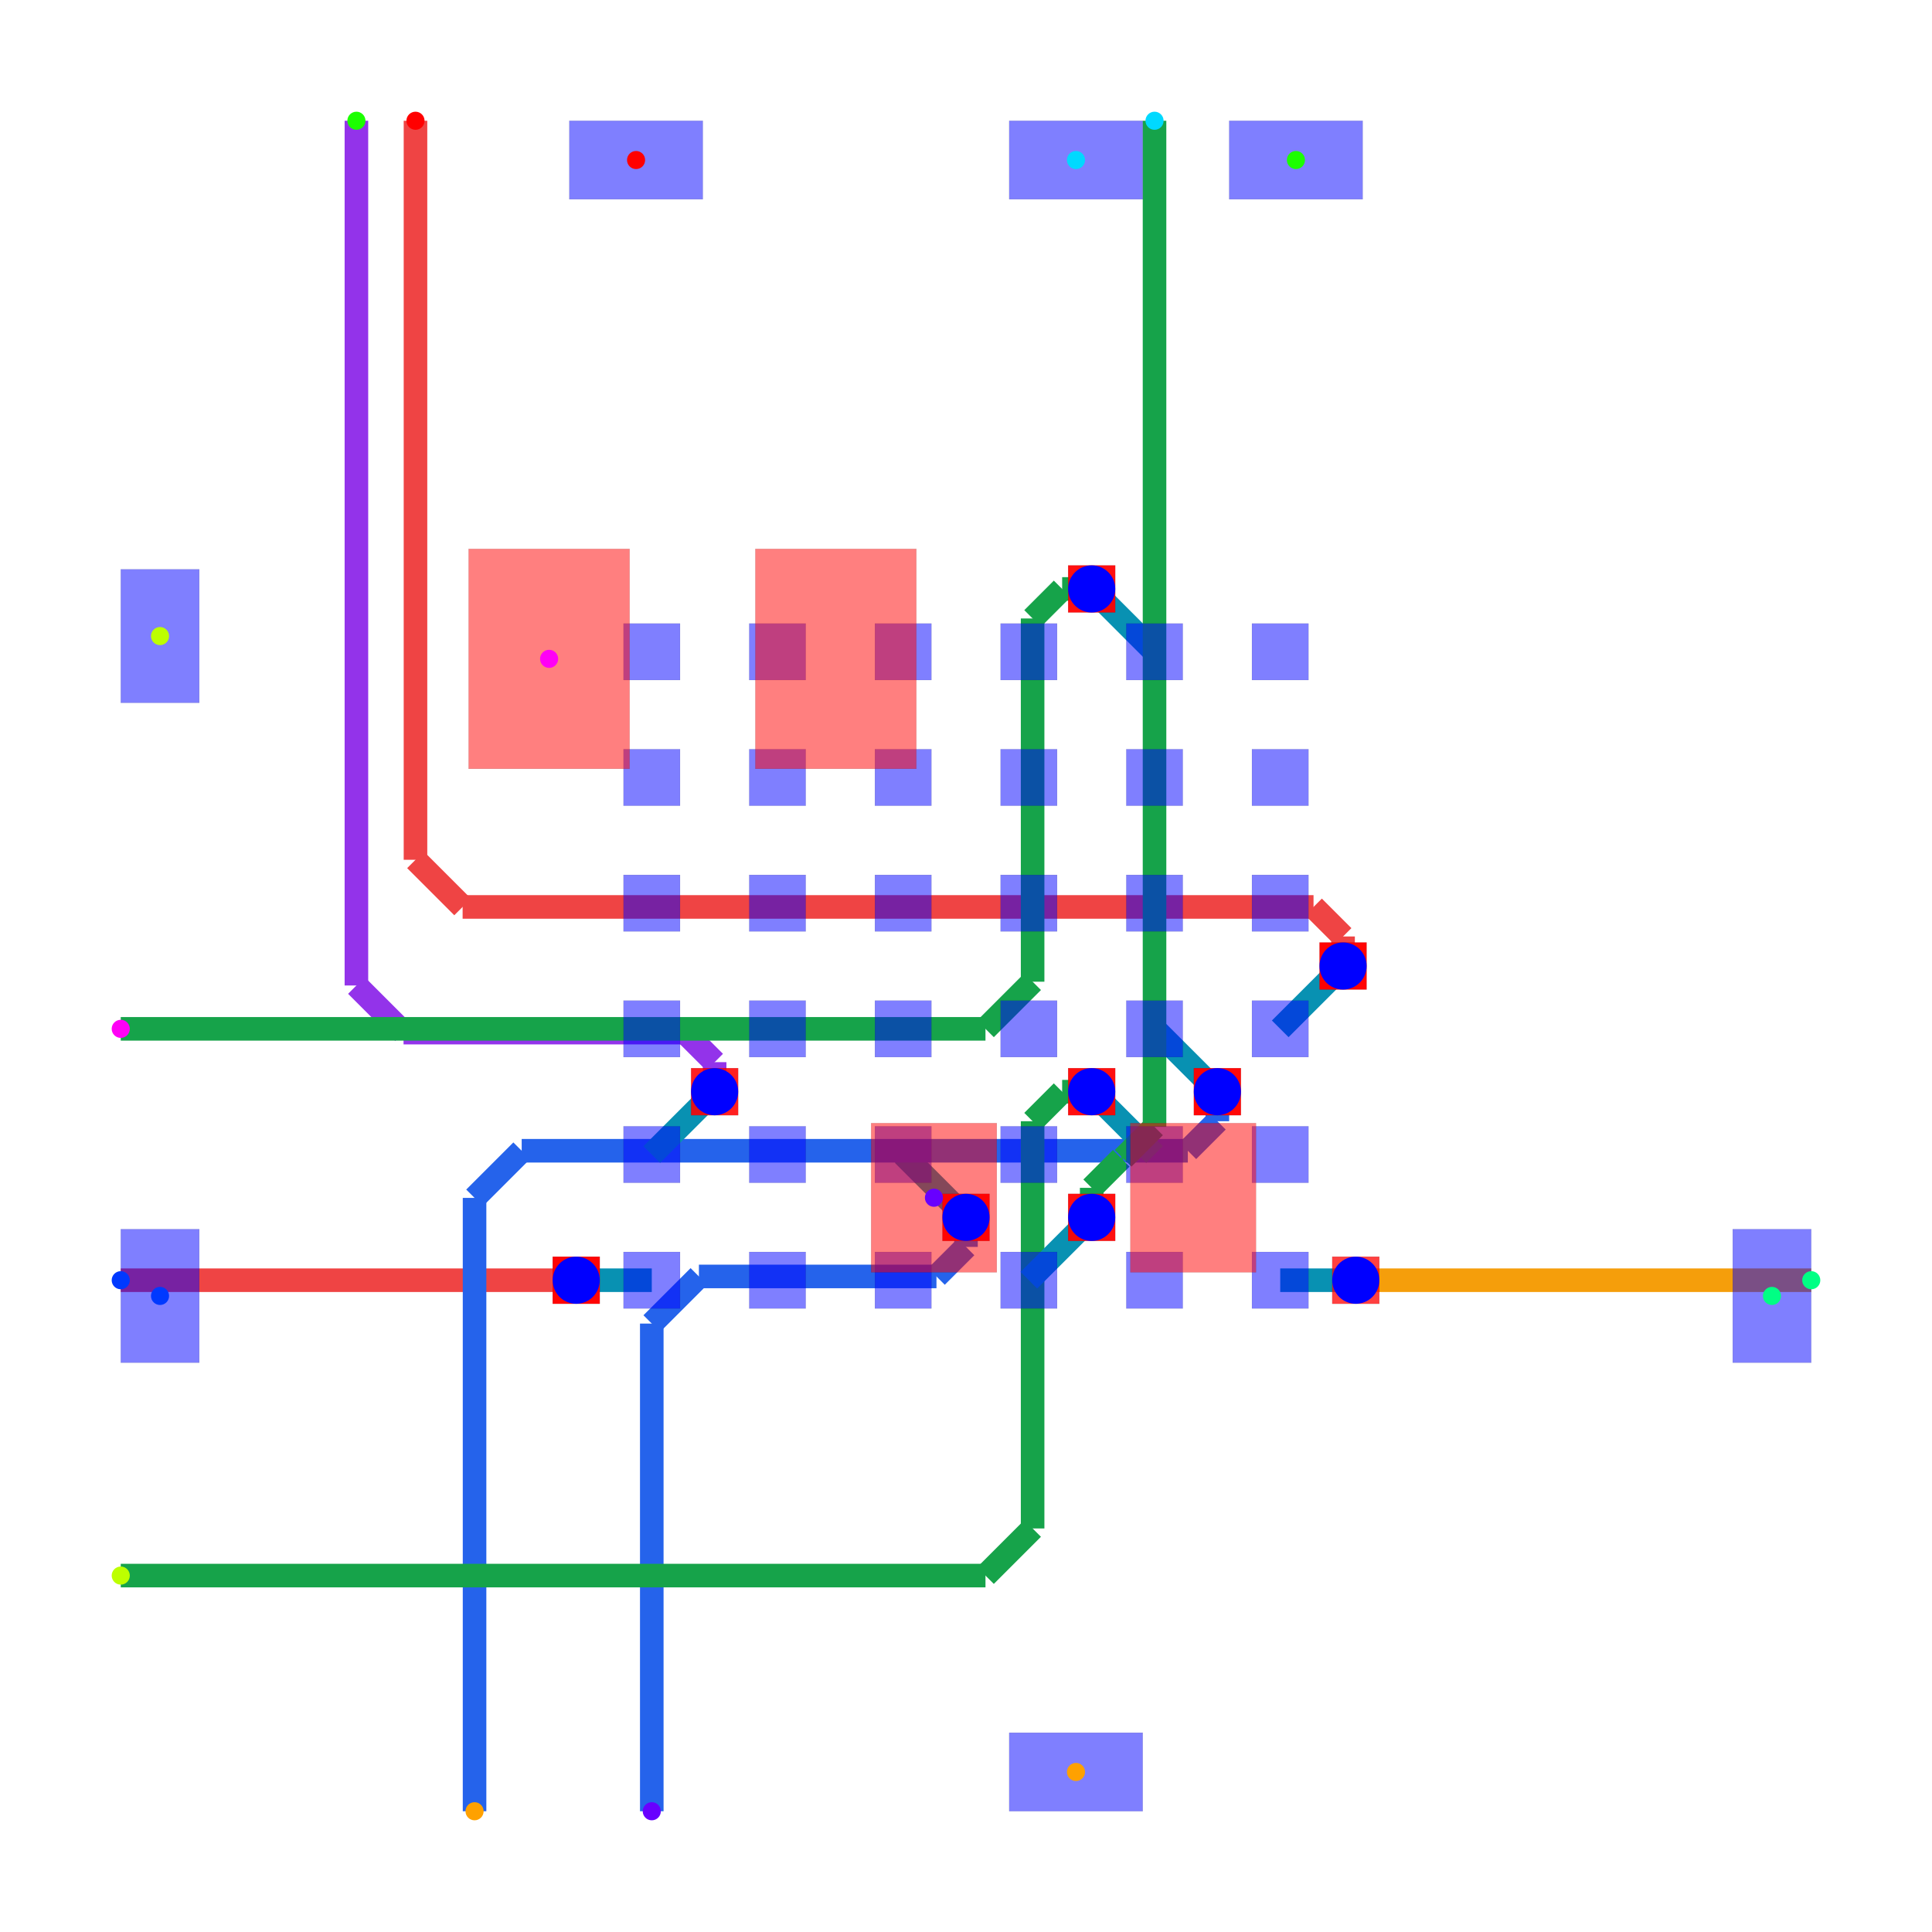
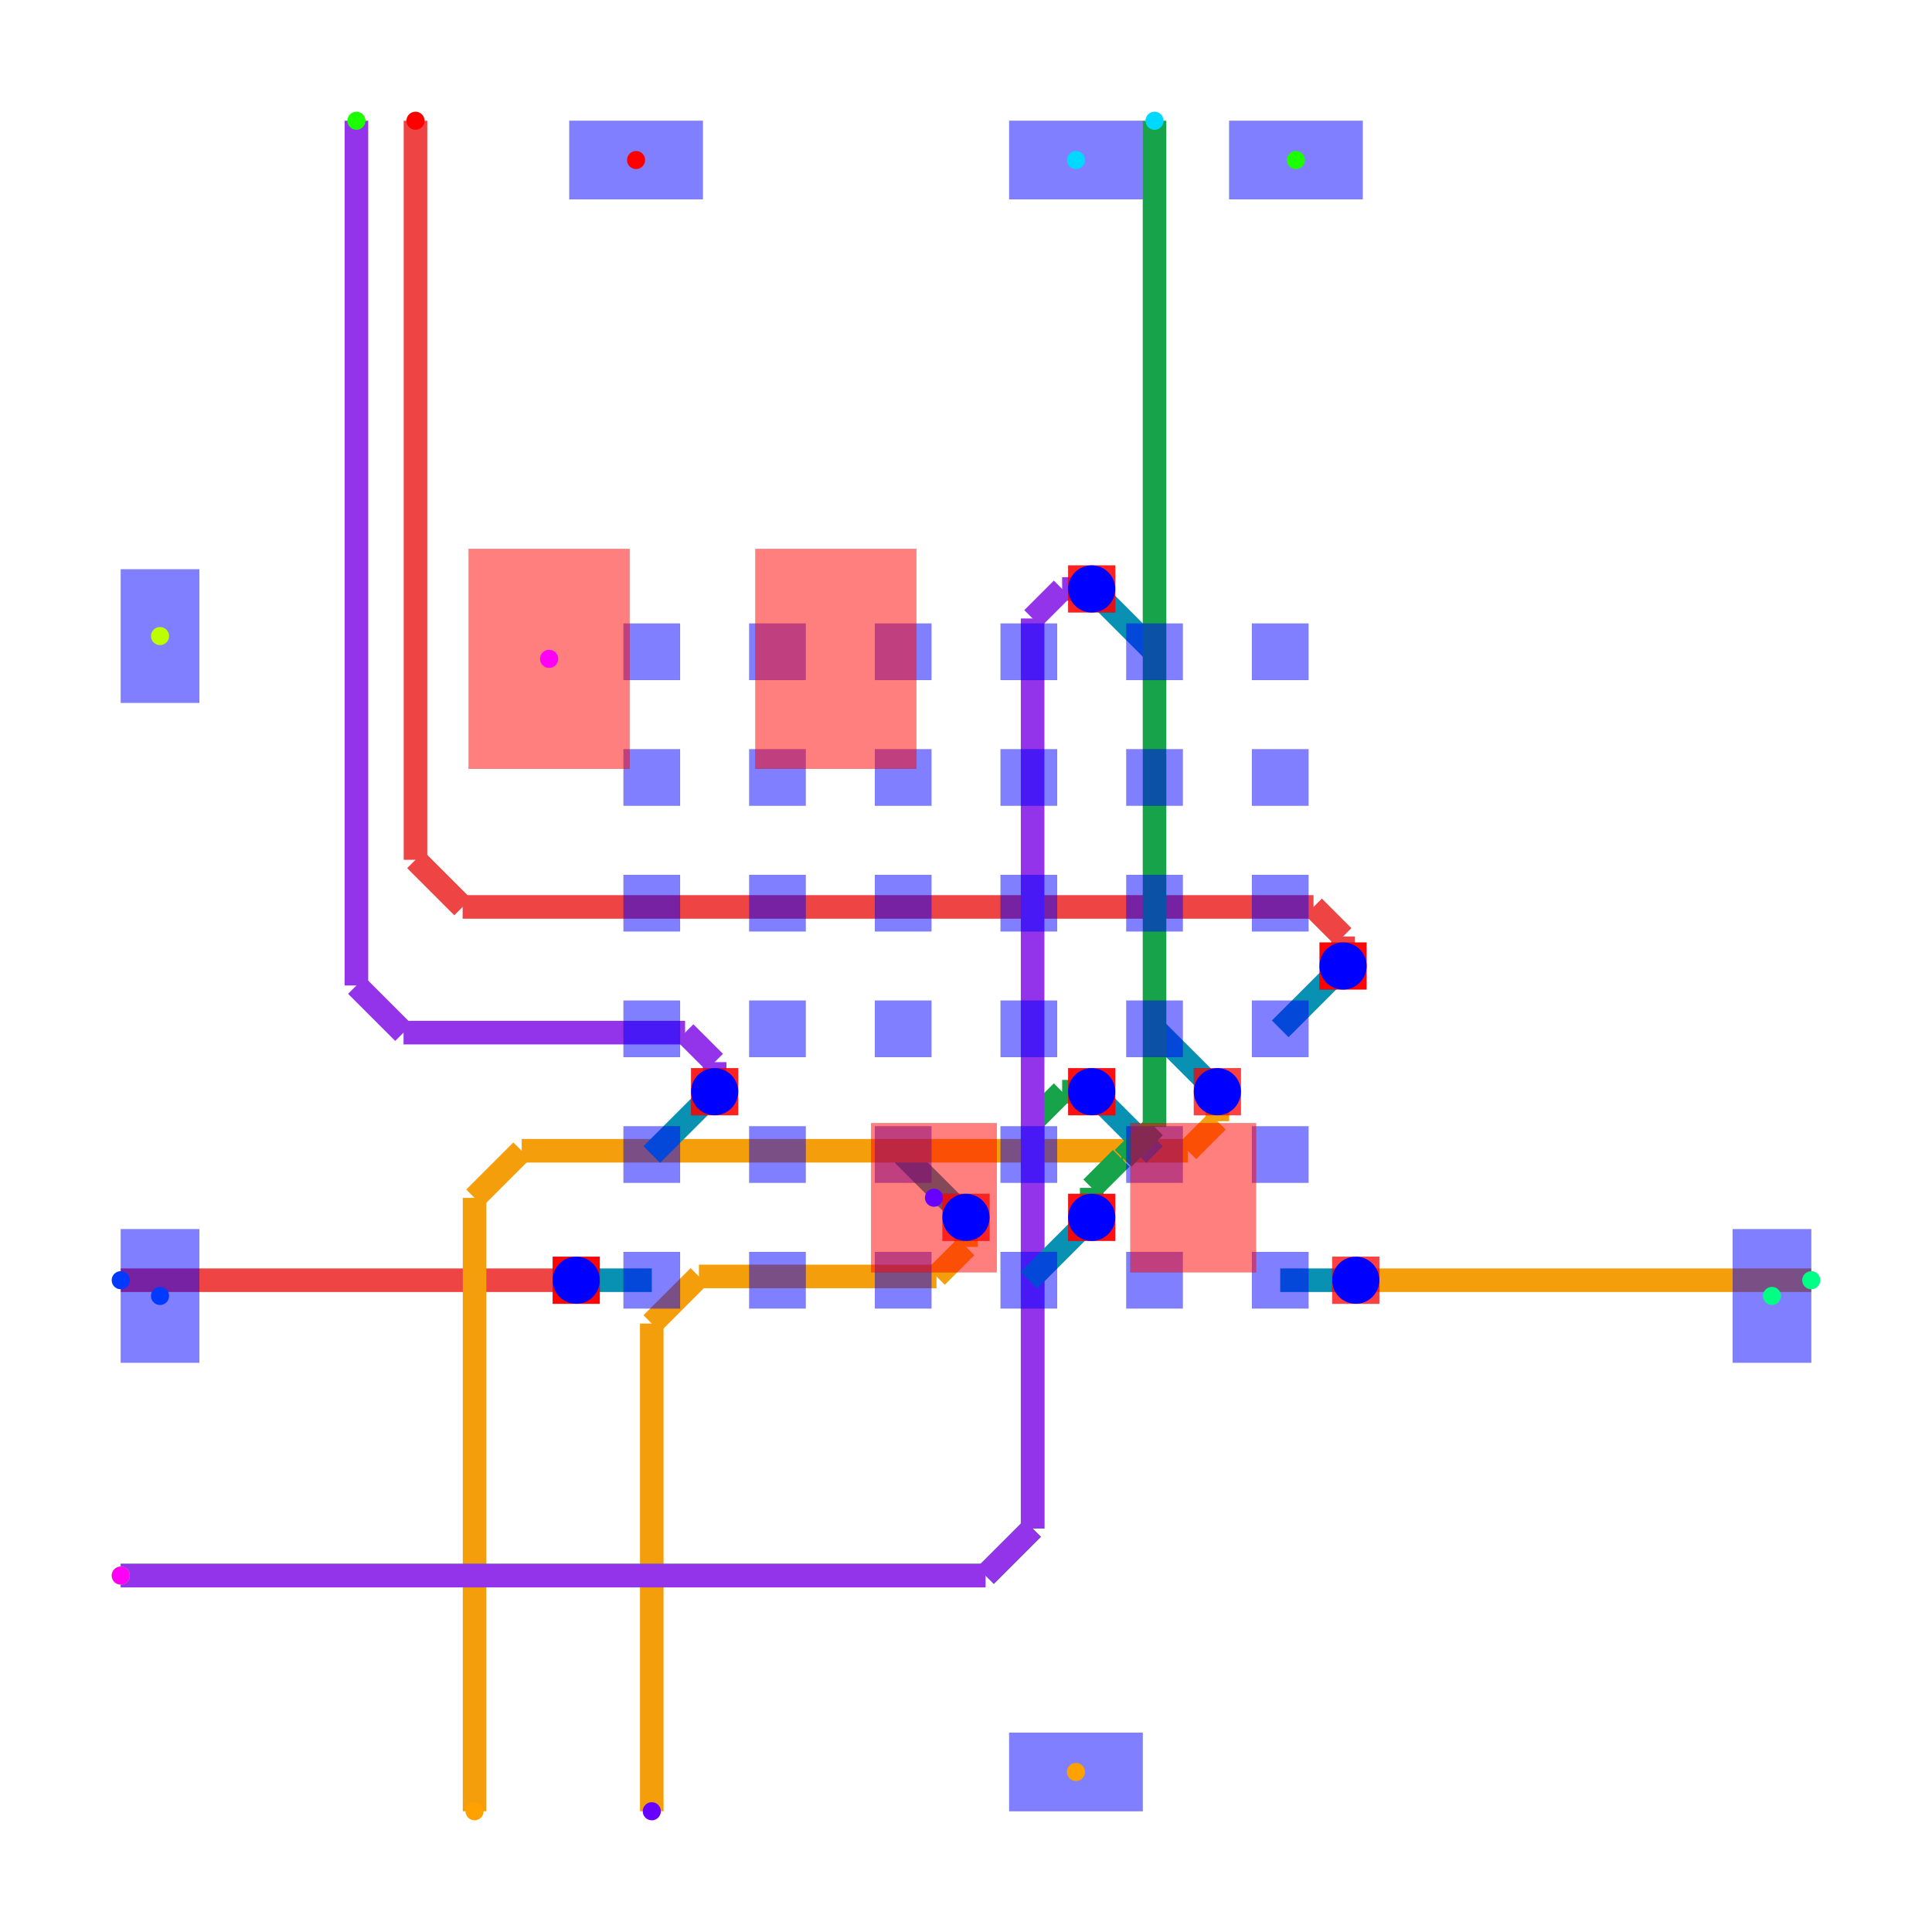
<svg xmlns="http://www.w3.org/2000/svg" width="640" height="640" viewBox="0 0 640 640">
  <rect width="100%" height="100%" fill="white" />
  <g>
    <polyline data-points="2,-2 2.481,-2" data-type="line" data-label="" points="424.089,424.089 449.123,424.089" fill="none" stroke="#0891b2" stroke-width="7.807" />
  </g>
  <g>
    <polyline data-points="2.481,-2 2.481,-2" data-type="line" data-label="" points="449.123,424.089 449.123,424.089" fill="none" stroke="#f59e0b" stroke-width="7.807" />
  </g>
  <g>
    <polyline data-points="2.481,-2 5.38,-2" data-type="line" data-label="" points="449.123,424.089 600,424.089" fill="none" stroke="#f59e0b" stroke-width="7.807" />
  </g>
  <g>
    <polyline data-points="-2,-2 -2.481,-2" data-type="line" data-label="" points="215.911,424.089 190.877,424.089" fill="none" stroke="#0891b2" stroke-width="7.807" />
  </g>
  <g>
    <polyline data-points="-2.481,-2 -2.481,-2" data-type="line" data-label="" points="190.877,424.089 190.877,424.089" fill="none" stroke="#ef4444" stroke-width="7.807" />
  </g>
  <g>
    <polyline data-points="-2.481,-2 -5.38,-2" data-type="line" data-label="" points="190.877,424.089 40,424.089" fill="none" stroke="#ef4444" stroke-width="7.807" />
  </g>
  <g>
    <polyline data-points="-0.4,-1.2 -5.551115123125783e-17,-1.5999999999999999" data-type="line" data-label="" points="299.182,382.454 320,403.271" fill="none" stroke="#0891b2" stroke-width="7.807" />
  </g>
  <g>
-     <polyline data-points="-5.551115123125783e-17,-1.5999999999999999 -5.551115123125783e-17,-1.7879999999999998" data-type="line" data-label="" points="320,403.271 320,413.056" fill="none" stroke="#2563eb" stroke-width="7.807" />
-   </g>
-   <g>
-     <polyline data-points="-5.551115123125783e-17,-1.7879999999999998 -0.1880000000000001,-1.976" data-type="line" data-label="" points="320,413.056 310.216,422.84" fill="none" stroke="#2563eb" stroke-width="7.807" />
-   </g>
-   <g>
-     <polyline data-points="-0.1880000000000001,-1.976 -1.7,-1.976" data-type="line" data-label="" points="310.216,422.84 231.524,422.84" fill="none" stroke="#2563eb" stroke-width="7.807" />
-   </g>
-   <g>
-     <polyline data-points="-1.7,-1.976 -2,-2.276" data-type="line" data-label="" points="231.524,422.84 215.911,438.454" fill="none" stroke="#2563eb" stroke-width="7.807" />
-   </g>
-   <g>
-     <polyline data-points="-2,-2.276 -2,-5.38" data-type="line" data-label="" points="215.911,438.454 215.911,600" fill="none" stroke="#2563eb" stroke-width="7.807" />
+     <polyline data-points="-5.551115123125783e-17,-1.5999999999999999 -5.551115123125783e-17,-1.7879999999999998" data-type="line" data-label="" points="320,403.271 320,413.056" fill="none" stroke="#f59e0b" stroke-width="7.807" />
+   </g>
+   <g>
+     <polyline data-points="-5.551115123125783e-17,-1.7879999999999998 -0.1880000000000001,-1.976" data-type="line" data-label="" points="320,413.056 310.216,422.84" fill="none" stroke="#f59e0b" stroke-width="7.807" />
+   </g>
+   <g>
+     <polyline data-points="-0.1880000000000001,-1.976 -1.7,-1.976" data-type="line" data-label="" points="310.216,422.84 231.524,422.84" fill="none" stroke="#f59e0b" stroke-width="7.807" />
+   </g>
+   <g>
+     <polyline data-points="-1.7,-1.976 -2,-2.276" data-type="line" data-label="" points="231.524,422.84 215.911,438.454" fill="none" stroke="#f59e0b" stroke-width="7.807" />
+   </g>
+   <g>
+     <polyline data-points="-2,-2.276 -2,-5.38" data-type="line" data-label="" points="215.911,438.454 215.911,600" fill="none" stroke="#f59e0b" stroke-width="7.807" />
  </g>
  <g>
    <polyline data-points="1.2,-0.4 1.5999999999999999,-0.8" data-type="line" data-label="" points="382.454,340.818 403.271,361.636" fill="none" stroke="#0891b2" stroke-width="7.807" />
  </g>
  <g>
-     <polyline data-points="1.5999999999999999,-0.8 1.5999999999999999,-0.9880000000000001" data-type="line" data-label="" points="403.271,361.636 403.271,371.42" fill="none" stroke="#2563eb" stroke-width="7.807" />
-   </g>
-   <g>
-     <polyline data-points="1.5999999999999999,-0.9880000000000001 1.412,-1.1760000000000002" data-type="line" data-label="" points="403.271,371.42 393.487,381.204" fill="none" stroke="#2563eb" stroke-width="7.807" />
-   </g>
-   <g>
-     <polyline data-points="1.412,-1.1760000000000002 -2.8280000000000003,-1.1760000000000002" data-type="line" data-label="" points="393.487,381.204 172.818,381.204" fill="none" stroke="#2563eb" stroke-width="7.807" />
-   </g>
-   <g>
-     <polyline data-points="-2.8280000000000003,-1.1760000000000002 -3.128,-1.4760000000000002" data-type="line" data-label="" points="172.818,381.204 157.204,396.818" fill="none" stroke="#2563eb" stroke-width="7.807" />
-   </g>
-   <g>
-     <polyline data-points="-3.128,-1.4760000000000002 -3.128,-5.38" data-type="line" data-label="" points="157.204,396.818 157.204,600" fill="none" stroke="#2563eb" stroke-width="7.807" />
+     <polyline data-points="1.5999999999999999,-0.8 1.5999999999999999,-0.9880000000000001" data-type="line" data-label="" points="403.271,361.636 403.271,371.42" fill="none" stroke="#f59e0b" stroke-width="7.807" />
+   </g>
+   <g>
+     <polyline data-points="1.5999999999999999,-0.9880000000000001 1.412,-1.1760000000000002" data-type="line" data-label="" points="403.271,371.42 393.487,381.204" fill="none" stroke="#f59e0b" stroke-width="7.807" />
+   </g>
+   <g>
+     <polyline data-points="1.412,-1.1760000000000002 -2.8280000000000003,-1.1760000000000002" data-type="line" data-label="" points="393.487,381.204 172.818,381.204" fill="none" stroke="#f59e0b" stroke-width="7.807" />
+   </g>
+   <g>
+     <polyline data-points="-2.8280000000000003,-1.1760000000000002 -3.128,-1.4760000000000002" data-type="line" data-label="" points="172.818,381.204 157.204,396.818" fill="none" stroke="#f59e0b" stroke-width="7.807" />
+   </g>
+   <g>
+     <polyline data-points="-3.128,-1.4760000000000002 -3.128,-5.38" data-type="line" data-label="" points="157.204,396.818 157.204,600" fill="none" stroke="#f59e0b" stroke-width="7.807" />
  </g>
  <g>
    <polyline data-points="2,-0.4 2.4,-5.551115123125783e-17" data-type="line" data-label="" points="424.089,340.818 444.907,320" fill="none" stroke="#0891b2" stroke-width="7.807" />
  </g>
  <g>
    <polyline data-points="2.4,-5.551115123125783e-17 2.4,0.18799999999999994" data-type="line" data-label="" points="444.907,320 444.907,310.216" fill="none" stroke="#ef4444" stroke-width="7.807" />
  </g>
  <g>
    <polyline data-points="2.4,0.18799999999999994 2.2119999999999997,0.37599999999999995" data-type="line" data-label="" points="444.907,310.216 435.123,300.431" fill="none" stroke="#ef4444" stroke-width="7.807" />
  </g>
  <g>
    <polyline data-points="2.2119999999999997,0.37599999999999995 -3.204,0.37599999999999995" data-type="line" data-label="" points="435.123,300.431 153.249,300.431" fill="none" stroke="#ef4444" stroke-width="7.807" />
  </g>
  <g>
    <polyline data-points="-3.204,0.37599999999999995 -3.504,0.6759999999999999" data-type="line" data-label="" points="153.249,300.431 137.636,284.818" fill="none" stroke="#ef4444" stroke-width="7.807" />
  </g>
  <g>
    <polyline data-points="-3.504,0.6759999999999999 -3.504,5.38" data-type="line" data-label="" points="137.636,284.818 137.636,40" fill="none" stroke="#ef4444" stroke-width="7.807" />
  </g>
  <g>
    <polyline data-points="1.2,-1.2 0.8,-0.8" data-type="line" data-label="" points="382.454,382.454 361.636,361.636" fill="none" stroke="#0891b2" stroke-width="7.807" />
  </g>
  <g>
    <polyline data-points="0.8,-0.8 0.6120000000000001,-0.8" data-type="line" data-label="" points="361.636,361.636 351.851,361.636" fill="none" stroke="#16a34a" stroke-width="7.807" />
  </g>
  <g>
    <polyline data-points="0.6120000000000001,-0.8 0.42400000000000004,-0.988" data-type="line" data-label="" points="351.851,361.636 342.067,371.42" fill="none" stroke="#16a34a" stroke-width="7.807" />
  </g>
  <g>
    <polyline data-points="0.42400000000000004,-0.988 0.42400000000000004,-3.58" data-type="line" data-label="" points="342.067,371.42 342.067,506.32" fill="none" stroke="#16a34a" stroke-width="7.807" />
  </g>
  <g>
    <polyline data-points="0.42400000000000004,-3.58 0.12400000000000005,-3.88" data-type="line" data-label="" points="342.067,506.32 326.454,521.933" fill="none" stroke="#16a34a" stroke-width="7.807" />
  </g>
  <g>
    <polyline data-points="0.12400000000000005,-3.88 -5.38,-3.88" data-type="line" data-label="" points="326.454,521.933 40,521.933" fill="none" stroke="#16a34a" stroke-width="7.807" />
  </g>
  <g>
    <polyline data-points="-2,-1.2 -1.6,-0.8" data-type="line" data-label="" points="215.911,382.454 236.729,361.636" fill="none" stroke="#0891b2" stroke-width="7.807" />
  </g>
  <g>
    <polyline data-points="-1.6,-0.8 -1.6,-0.6120000000000001" data-type="line" data-label="" points="236.729,361.636 236.729,351.851" fill="none" stroke="#9333ea" stroke-width="7.807" />
  </g>
  <g>
    <polyline data-points="-1.6,-0.6120000000000001 -1.788,-0.42400000000000004" data-type="line" data-label="" points="236.729,351.851 226.944,342.067" fill="none" stroke="#9333ea" stroke-width="7.807" />
  </g>
  <g>
    <polyline data-points="-1.788,-0.42400000000000004 -3.58,-0.42400000000000004" data-type="line" data-label="" points="226.944,342.067 133.68,342.067" fill="none" stroke="#9333ea" stroke-width="7.807" />
  </g>
  <g>
    <polyline data-points="-3.58,-0.42400000000000004 -3.88,-0.12400000000000005" data-type="line" data-label="" points="133.68,342.067 118.067,326.454" fill="none" stroke="#9333ea" stroke-width="7.807" />
  </g>
  <g>
    <polyline data-points="-3.88,-0.12400000000000005 -3.88,5.38" data-type="line" data-label="" points="118.067,326.454 118.067,40" fill="none" stroke="#9333ea" stroke-width="7.807" />
  </g>
  <g>
    <polyline data-points="1.2,2 0.8,2.4" data-type="line" data-label="" points="382.454,215.911 361.636,195.093" fill="none" stroke="#0891b2" stroke-width="7.807" />
  </g>
  <g>
-     <polyline data-points="0.8,2.4 0.6120000000000001,2.4" data-type="line" data-label="" points="361.636,195.093 351.851,195.093" fill="none" stroke="#16a34a" stroke-width="7.807" />
-   </g>
-   <g>
-     <polyline data-points="0.6120000000000001,2.4 0.42400000000000004,2.2119999999999997" data-type="line" data-label="" points="351.851,195.093 342.067,204.877" fill="none" stroke="#16a34a" stroke-width="7.807" />
-   </g>
-   <g>
-     <polyline data-points="0.42400000000000004,2.2119999999999997 0.42400000000000004,-0.10000000000000003" data-type="line" data-label="" points="342.067,204.877 342.067,325.204" fill="none" stroke="#16a34a" stroke-width="7.807" />
-   </g>
-   <g>
-     <polyline data-points="0.42400000000000004,-0.10000000000000003 0.12400000000000005,-0.4" data-type="line" data-label="" points="342.067,325.204 326.454,340.818" fill="none" stroke="#16a34a" stroke-width="7.807" />
-   </g>
-   <g>
-     <polyline data-points="0.12400000000000005,-0.4 -5.38,-0.4" data-type="line" data-label="" points="326.454,340.818 40,340.818" fill="none" stroke="#16a34a" stroke-width="7.807" />
+     <polyline data-points="0.8,2.4 0.6120000000000001,2.4" data-type="line" data-label="" points="361.636,195.093 351.851,195.093" fill="none" stroke="#9333ea" stroke-width="7.807" />
+   </g>
+   <g>
+     <polyline data-points="0.6120000000000001,2.4 0.42400000000000004,2.2119999999999997" data-type="line" data-label="" points="351.851,195.093 342.067,204.877" fill="none" stroke="#9333ea" stroke-width="7.807" />
+   </g>
+   <g>
+     <polyline data-points="0.42400000000000004,2.2119999999999997 0.42400000000000004,-3.58" data-type="line" data-label="" points="342.067,204.877 342.067,506.32" fill="none" stroke="#9333ea" stroke-width="7.807" />
+   </g>
+   <g>
+     <polyline data-points="0.42400000000000004,-3.58 0.12400000000000005,-3.88" data-type="line" data-label="" points="342.067,506.32 326.454,521.933" fill="none" stroke="#9333ea" stroke-width="7.807" />
+   </g>
+   <g>
+     <polyline data-points="0.12400000000000005,-3.88 -5.38,-3.88" data-type="line" data-label="" points="326.454,521.933 40,521.933" fill="none" stroke="#9333ea" stroke-width="7.807" />
  </g>
  <g>
    <polyline data-points="0.4,-2 0.8,-1.6" data-type="line" data-label="" points="340.818,424.089 361.636,403.271" fill="none" stroke="#0891b2" stroke-width="7.807" />
  </g>
  <g>
    <polyline data-points="0.8,-1.6 0.8,-1.4120000000000001" data-type="line" data-label="" points="361.636,403.271 361.636,393.487" fill="none" stroke="#16a34a" stroke-width="7.807" />
  </g>
  <g>
    <polyline data-points="0.8,-1.4120000000000001 0.988,-1.2240000000000002" data-type="line" data-label="" points="361.636,393.487 371.42,383.703" fill="none" stroke="#16a34a" stroke-width="7.807" />
  </g>
  <g>
    <polyline data-points="0.988,-1.2240000000000002 1,-1.2240000000000002" data-type="line" data-label="" points="371.42,383.703 372.045,383.703" fill="none" stroke="#16a34a" stroke-width="7.807" />
  </g>
  <g>
    <polyline data-points="1,-1.2240000000000002 1.2,-1.0240000000000002" data-type="line" data-label="" points="372.045,383.703 382.454,373.294" fill="none" stroke="#16a34a" stroke-width="7.807" />
  </g>
  <g>
    <polyline data-points="1.2,-1.0240000000000002 1.2,5.38" data-type="line" data-label="" points="382.454,373.294 382.454,40" fill="none" stroke="#16a34a" stroke-width="7.807" />
  </g>
  <g>
    <rect data-type="rect" data-label="bottom" data-x="2" data-y="2" x="414.721" y="206.543" width="18.736" height="18.736" fill="rgba(0,0,255,0.5)" stroke="black" stroke-width="0.019" />
  </g>
  <g>
    <rect data-type="rect" data-label="bottom passive_conn_010" data-x="1.2" data-y="2" x="373.086" y="206.543" width="18.736" height="18.736" fill="rgba(0,0,255,0.5)" stroke="black" stroke-width="0.019" />
  </g>
  <g>
    <rect data-type="rect" data-label="bottom" data-x="0.4" data-y="2" x="331.45" y="206.543" width="18.736" height="18.736" fill="rgba(0,0,255,0.5)" stroke="black" stroke-width="0.019" />
  </g>
  <g>
    <rect data-type="rect" data-label="bottom" data-x="-0.4" data-y="2" x="289.814" y="206.543" width="18.736" height="18.736" fill="rgba(0,0,255,0.5)" stroke="black" stroke-width="0.019" />
  </g>
  <g>
    <rect data-type="rect" data-label="bottom" data-x="-1.2" data-y="2" x="248.178" y="206.543" width="18.736" height="18.736" fill="rgba(0,0,255,0.5)" stroke="black" stroke-width="0.019" />
  </g>
  <g>
    <rect data-type="rect" data-label="bottom" data-x="-2" data-y="2" x="206.543" y="206.543" width="18.736" height="18.736" fill="rgba(0,0,255,0.5)" stroke="black" stroke-width="0.019" />
  </g>
  <g>
    <rect data-type="rect" data-label="bottom" data-x="2" data-y="1.2" x="414.721" y="248.178" width="18.736" height="18.736" fill="rgba(0,0,255,0.5)" stroke="black" stroke-width="0.019" />
  </g>
  <g>
    <rect data-type="rect" data-label="bottom" data-x="1.2" data-y="1.2" x="373.086" y="248.178" width="18.736" height="18.736" fill="rgba(0,0,255,0.5)" stroke="black" stroke-width="0.019" />
  </g>
  <g>
    <rect data-type="rect" data-label="bottom" data-x="0.4" data-y="1.2" x="331.45" y="248.178" width="18.736" height="18.736" fill="rgba(0,0,255,0.5)" stroke="black" stroke-width="0.019" />
  </g>
  <g>
    <rect data-type="rect" data-label="bottom" data-x="-0.4" data-y="1.2" x="289.814" y="248.178" width="18.736" height="18.736" fill="rgba(0,0,255,0.5)" stroke="black" stroke-width="0.019" />
  </g>
  <g>
    <rect data-type="rect" data-label="bottom" data-x="-1.2" data-y="1.2" x="248.178" y="248.178" width="18.736" height="18.736" fill="rgba(0,0,255,0.5)" stroke="black" stroke-width="0.019" />
  </g>
  <g>
    <rect data-type="rect" data-label="bottom" data-x="-2" data-y="1.2" x="206.543" y="248.178" width="18.736" height="18.736" fill="rgba(0,0,255,0.5)" stroke="black" stroke-width="0.019" />
  </g>
  <g>
    <rect data-type="rect" data-label="bottom" data-x="2" data-y="0.4" x="414.721" y="289.814" width="18.736" height="18.736" fill="rgba(0,0,255,0.5)" stroke="black" stroke-width="0.019" />
  </g>
  <g>
    <rect data-type="rect" data-label="bottom" data-x="1.2" data-y="0.4" x="373.086" y="289.814" width="18.736" height="18.736" fill="rgba(0,0,255,0.5)" stroke="black" stroke-width="0.019" />
  </g>
  <g>
    <rect data-type="rect" data-label="bottom" data-x="0.4" data-y="0.4" x="331.45" y="289.814" width="18.736" height="18.736" fill="rgba(0,0,255,0.5)" stroke="black" stroke-width="0.019" />
  </g>
  <g>
    <rect data-type="rect" data-label="bottom" data-x="-0.4" data-y="0.4" x="289.814" y="289.814" width="18.736" height="18.736" fill="rgba(0,0,255,0.5)" stroke="black" stroke-width="0.019" />
  </g>
  <g>
    <rect data-type="rect" data-label="bottom" data-x="-1.2" data-y="0.4" x="248.178" y="289.814" width="18.736" height="18.736" fill="rgba(0,0,255,0.5)" stroke="black" stroke-width="0.019" />
  </g>
  <g>
    <rect data-type="rect" data-label="bottom" data-x="-2" data-y="0.4" x="206.543" y="289.814" width="18.736" height="18.736" fill="rgba(0,0,255,0.5)" stroke="black" stroke-width="0.019" />
  </g>
  <g>
    <rect data-type="rect" data-label="bottom bga_conn_001" data-x="2" data-y="-0.4" x="414.721" y="331.45" width="18.736" height="18.736" fill="rgba(0,0,255,0.5)" stroke="black" stroke-width="0.019" />
  </g>
  <g>
    <rect data-type="rect" data-label="bottom bga_conn_002" data-x="1.2" data-y="-0.4" x="373.086" y="331.45" width="18.736" height="18.736" fill="rgba(0,0,255,0.5)" stroke="black" stroke-width="0.019" />
  </g>
  <g>
    <rect data-type="rect" data-label="bottom" data-x="0.4" data-y="-0.4" x="331.45" y="331.45" width="18.736" height="18.736" fill="rgba(0,0,255,0.5)" stroke="black" stroke-width="0.019" />
  </g>
  <g>
    <rect data-type="rect" data-label="bottom" data-x="-0.4" data-y="-0.4" x="289.814" y="331.45" width="18.736" height="18.736" fill="rgba(0,0,255,0.5)" stroke="black" stroke-width="0.019" />
  </g>
  <g>
    <rect data-type="rect" data-label="bottom" data-x="-1.2" data-y="-0.4" x="248.178" y="331.45" width="18.736" height="18.736" fill="rgba(0,0,255,0.5)" stroke="black" stroke-width="0.019" />
  </g>
  <g>
    <rect data-type="rect" data-label="bottom" data-x="-2" data-y="-0.4" x="206.543" y="331.45" width="18.736" height="18.736" fill="rgba(0,0,255,0.5)" stroke="black" stroke-width="0.019" />
  </g>
  <g>
    <rect data-type="rect" data-label="bottom" data-x="2" data-y="-1.2" x="414.721" y="373.086" width="18.736" height="18.736" fill="rgba(0,0,255,0.5)" stroke="black" stroke-width="0.019" />
  </g>
  <g>
    <rect data-type="rect" data-label="bottom bga_conn_003" data-x="1.2" data-y="-1.2" x="373.086" y="373.086" width="18.736" height="18.736" fill="rgba(0,0,255,0.5)" stroke="black" stroke-width="0.019" />
  </g>
  <g>
    <rect data-type="rect" data-label="bottom" data-x="0.4" data-y="-1.2" x="331.45" y="373.086" width="18.736" height="18.736" fill="rgba(0,0,255,0.5)" stroke="black" stroke-width="0.019" />
  </g>
  <g>
    <rect data-type="rect" data-label="bottom passive_conn_008" data-x="-0.4" data-y="-1.2" x="289.814" y="373.086" width="18.736" height="18.736" fill="rgba(0,0,255,0.5)" stroke="black" stroke-width="0.019" />
  </g>
  <g>
    <rect data-type="rect" data-label="bottom" data-x="-1.2" data-y="-1.2" x="248.178" y="373.086" width="18.736" height="18.736" fill="rgba(0,0,255,0.5)" stroke="black" stroke-width="0.019" />
  </g>
  <g>
    <rect data-type="rect" data-label="bottom bga_conn_004" data-x="-2" data-y="-1.2" x="206.543" y="373.086" width="18.736" height="18.736" fill="rgba(0,0,255,0.5)" stroke="black" stroke-width="0.019" />
  </g>
  <g>
    <rect data-type="rect" data-label="bottom bga_conn_005" data-x="2" data-y="-2" x="414.721" y="414.721" width="18.736" height="18.736" fill="rgba(0,0,255,0.5)" stroke="black" stroke-width="0.019" />
  </g>
  <g>
    <rect data-type="rect" data-label="bottom" data-x="1.2" data-y="-2" x="373.086" y="414.721" width="18.736" height="18.736" fill="rgba(0,0,255,0.5)" stroke="black" stroke-width="0.019" />
  </g>
  <g>
    <rect data-type="rect" data-label="bottom bga_conn_006" data-x="0.4" data-y="-2" x="331.45" y="414.721" width="18.736" height="18.736" fill="rgba(0,0,255,0.5)" stroke="black" stroke-width="0.019" />
  </g>
  <g>
    <rect data-type="rect" data-label="bottom" data-x="-0.4" data-y="-2" x="289.814" y="414.721" width="18.736" height="18.736" fill="rgba(0,0,255,0.5)" stroke="black" stroke-width="0.019" />
  </g>
  <g>
    <rect data-type="rect" data-label="bottom" data-x="-1.2" data-y="-2" x="248.178" y="414.721" width="18.736" height="18.736" fill="rgba(0,0,255,0.5)" stroke="black" stroke-width="0.019" />
  </g>
  <g>
    <rect data-type="rect" data-label="bottom bga_conn_007" data-x="-2" data-y="-2" x="206.543" y="414.721" width="18.736" height="18.736" fill="rgba(0,0,255,0.5)" stroke="black" stroke-width="0.019" />
  </g>
  <g>
    <rect data-type="rect" data-label="bottom bga_conn_001" data-x="-2.1" data-y="5.13" x="188.587" y="40" width="44.238" height="26.022" fill="rgba(0,0,255,0.5)" stroke="black" stroke-width="0.019" />
  </g>
  <g>
    <rect data-type="rect" data-label="bottom bga_conn_002" data-x="0.7" data-y="-5.13" x="334.312" y="573.978" width="44.238" height="26.022" fill="rgba(0,0,255,0.5)" stroke="black" stroke-width="0.019" />
  </g>
  <g>
    <rect data-type="rect" data-label="bottom bga_conn_003" data-x="-5.13" data-y="2.1" x="40" y="188.587" width="26.022" height="44.238" fill="rgba(0,0,255,0.5)" stroke="black" stroke-width="0.019" />
  </g>
  <g>
    <rect data-type="rect" data-label="bottom bga_conn_004" data-x="2.1" data-y="5.13" x="407.175" y="40" width="44.238" height="26.022" fill="rgba(0,0,255,0.5)" stroke="black" stroke-width="0.019" />
  </g>
  <g>
    <rect data-type="rect" data-label="bottom bga_conn_005" data-x="5.13" data-y="-2.1" x="573.978" y="407.175" width="26.022" height="44.238" fill="rgba(0,0,255,0.5)" stroke="black" stroke-width="0.019" />
  </g>
  <g>
    <rect data-type="rect" data-label="bottom bga_conn_006" data-x="0.7" data-y="5.13" x="334.312" y="40" width="44.238" height="26.022" fill="rgba(0,0,255,0.5)" stroke="black" stroke-width="0.019" />
  </g>
  <g>
    <rect data-type="rect" data-label="bottom bga_conn_007" data-x="-5.13" data-y="-2.1" x="40" y="407.175" width="26.022" height="44.238" fill="rgba(0,0,255,0.5)" stroke="black" stroke-width="0.019" />
  </g>
  <g>
    <rect data-type="rect" data-label="top passive_conn_008" data-x="-0.20399999999999996" data-y="-1.475" x="288.565" y="372.045" width="41.636" height="49.442" fill="rgba(255,0,0,0.5)" stroke="black" stroke-width="0.019" />
  </g>
  <g>
    <rect data-type="rect" data-label="top bga_conn_005" data-x="1.446" data-y="-1.475" x="374.439" y="372.045" width="41.636" height="49.442" fill="rgba(255,0,0,0.5)" stroke="black" stroke-width="0.019" />
  </g>
  <g>
    <rect data-type="rect" data-label="top passive_conn_010" data-x="-2.6535" data-y="1.955" x="155.227" y="181.822" width="53.346" height="72.862" fill="rgba(255,0,0,0.5)" stroke="black" stroke-width="0.019" />
  </g>
  <g>
    <rect data-type="rect" data-label="top bga_conn_006" data-x="-0.8285000000000001" data-y="1.955" x="250.208" y="181.822" width="53.346" height="72.862" fill="rgba(255,0,0,0.5)" stroke="black" stroke-width="0.019" />
  </g>
  <g>
    <rect data-type="rect" data-label="inner4 bga_conn_005 bottom bga_conn_005" data-x="2.481" data-y="-2" x="441.316" y="416.283" width="15.613" height="15.613" fill="rgba(255,0,0,0.75)" stroke="black" stroke-width="0.019" />
  </g>
  <g>
    <rect data-type="rect" data-label="top bga_conn_007 inner1 bga_conn_007 inner2 bga_conn_007 inner3 bga_conn_007 inner4 bga_conn_007 bottom bga_conn_007" data-x="-2.481" data-y="-2" x="183.071" y="416.283" width="15.613" height="15.613" fill="rgba(255,0,0,0.984)" stroke="black" stroke-width="0.019" />
  </g>
  <g>
-     <rect data-type="rect" data-label="inner1 passive_conn_008 inner2 passive_conn_008 inner3 passive_conn_008 inner4 passive_conn_008 bottom passive_conn_008" data-x="-5.551115123125783e-17" data-y="-1.5999999999999999" x="312.193" y="395.465" width="15.613" height="15.613" fill="rgba(255,0,0,0.969)" stroke="black" stroke-width="0.019" />
-   </g>
-   <g>
-     <rect data-type="rect" data-label="inner1 bga_conn_002 inner2 bga_conn_002 inner3 bga_conn_002 inner4 bga_conn_002 bottom bga_conn_002" data-x="1.5999999999999999" data-y="-0.8" x="395.465" y="353.829" width="15.613" height="15.613" fill="rgba(255,0,0,0.969)" stroke="black" stroke-width="0.019" />
+     <rect data-type="rect" data-label="inner4 passive_conn_008 bottom passive_conn_008" data-x="-5.551115123125783e-17" data-y="-1.5999999999999999" x="312.193" y="395.465" width="15.613" height="15.613" fill="rgba(255,0,0,0.75)" stroke="black" stroke-width="0.019" />
+   </g>
+   <g>
+     <rect data-type="rect" data-label="inner4 bga_conn_002 bottom bga_conn_002" data-x="1.5999999999999999" data-y="-0.8" x="395.465" y="353.829" width="15.613" height="15.613" fill="rgba(255,0,0,0.75)" stroke="black" stroke-width="0.019" />
  </g>
  <g>
    <rect data-type="rect" data-label="top bga_conn_001 inner1 bga_conn_001 inner2 bga_conn_001 inner3 bga_conn_001 inner4 bga_conn_001 bottom bga_conn_001" data-x="2.4" data-y="-5.551115123125783e-17" x="437.1" y="312.193" width="15.613" height="15.613" fill="rgba(255,0,0,0.984)" stroke="black" stroke-width="0.019" />
  </g>
  <g>
    <rect data-type="rect" data-label="inner2 bga_conn_003 inner3 bga_conn_003 inner4 bga_conn_003 bottom bga_conn_003" data-x="0.8" data-y="-0.8" x="353.829" y="353.829" width="15.613" height="15.613" fill="rgba(255,0,0,0.938)" stroke="black" stroke-width="0.019" />
  </g>
  <g>
    <rect data-type="rect" data-label="inner3 bga_conn_004 inner4 bga_conn_004 bottom bga_conn_004" data-x="-1.6" data-y="-0.8" x="228.922" y="353.829" width="15.613" height="15.613" fill="rgba(255,0,0,0.875)" stroke="black" stroke-width="0.019" />
  </g>
  <g>
-     <rect data-type="rect" data-label="inner2 passive_conn_010 inner3 passive_conn_010 inner4 passive_conn_010 bottom passive_conn_010" data-x="0.8" data-y="2.4" x="353.829" y="187.286" width="15.613" height="15.613" fill="rgba(255,0,0,0.938)" stroke="black" stroke-width="0.019" />
+     <rect data-type="rect" data-label="inner3 passive_conn_010 inner4 passive_conn_010 bottom passive_conn_010" data-x="0.8" data-y="2.4" x="353.829" y="187.286" width="15.613" height="15.613" fill="rgba(255,0,0,0.875)" stroke="black" stroke-width="0.019" />
  </g>
  <g>
    <rect data-type="rect" data-label="inner2 bga_conn_006 inner3 bga_conn_006 inner4 bga_conn_006 bottom bga_conn_006" data-x="0.8" data-y="-1.6" x="353.829" y="395.465" width="15.613" height="15.613" fill="rgba(255,0,0,0.938)" stroke="black" stroke-width="0.019" />
  </g>
  <circle data-type="circle" data-label="" data-x="2.481" data-y="-2" cx="449.123" cy="424.089" r="7.807" fill="blue" stroke="none" stroke-width="0.019" />
  <circle data-type="circle" data-label="" data-x="-2.481" data-y="-2" cx="190.877" cy="424.089" r="7.807" fill="blue" stroke="none" stroke-width="0.019" />
  <circle data-type="circle" data-label="" data-x="-5.551115123125783e-17" data-y="-1.5999999999999999" cx="320" cy="403.271" r="7.807" fill="blue" stroke="none" stroke-width="0.019" />
  <circle data-type="circle" data-label="" data-x="1.5999999999999999" data-y="-0.8" cx="403.271" cy="361.636" r="7.807" fill="blue" stroke="none" stroke-width="0.019" />
  <circle data-type="circle" data-label="" data-x="2.4" data-y="-5.551115123125783e-17" cx="444.907" cy="320" r="7.807" fill="blue" stroke="none" stroke-width="0.019" />
  <circle data-type="circle" data-label="" data-x="0.8" data-y="-0.8" cx="361.636" cy="361.636" r="7.807" fill="blue" stroke="none" stroke-width="0.019" />
  <circle data-type="circle" data-label="" data-x="-1.6" data-y="-0.8" cx="236.729" cy="361.636" r="7.807" fill="blue" stroke="none" stroke-width="0.019" />
  <circle data-type="circle" data-label="" data-x="0.8" data-y="2.4" cx="361.636" cy="195.093" r="7.807" fill="blue" stroke="none" stroke-width="0.019" />
  <circle data-type="circle" data-label="" data-x="0.8" data-y="-1.6" cx="361.636" cy="403.271" r="7.807" fill="blue" stroke="none" stroke-width="0.019" />
  <g>
    <circle data-type="point" data-label="bga_conn_001 bga_conn_001 top" data-x="-3.504" data-y="5.38" cx="137.636" cy="40" r="3" fill="hsl(0, 100%, 50%)" />
  </g>
  <g>
    <circle data-type="point" data-label="bga_conn_001 bga_conn_001 bottom" data-x="-2.1" data-y="5.13" cx="210.706" cy="53.011" r="3" fill="hsl(0, 100%, 50%)" />
  </g>
  <g>
-     <circle data-type="point" data-label="bga_conn_002 bga_conn_002 inner1" data-x="-3.128" data-y="-5.38" cx="157.204" cy="600" r="3" fill="hsl(37.778, 100%, 50%)" />
+     <circle data-type="point" data-label="bga_conn_002 bga_conn_002 inner4" data-x="-3.128" data-y="-5.38" cx="157.204" cy="600" r="3" fill="hsl(37.778, 100%, 50%)" />
  </g>
  <g>
    <circle data-type="point" data-label="bga_conn_002 bga_conn_002 bottom" data-x="0.7" data-y="-5.13" cx="356.431" cy="586.989" r="3" fill="hsl(37.778, 100%, 50%)" />
  </g>
  <g>
    <circle data-type="point" data-label="bga_conn_003 bga_conn_003 inner2" data-x="-5.38" data-y="-3.88" cx="40" cy="521.933" r="3" fill="hsl(75.556, 100%, 50%)" />
  </g>
  <g>
    <circle data-type="point" data-label="bga_conn_003 bga_conn_003 bottom" data-x="-5.13" data-y="2.1" cx="53.011" cy="210.706" r="3" fill="hsl(75.556, 100%, 50%)" />
  </g>
  <g>
    <circle data-type="point" data-label="bga_conn_004 bga_conn_004 inner3" data-x="-3.88" data-y="5.38" cx="118.067" cy="40" r="3" fill="hsl(113.333, 100%, 50%)" />
  </g>
  <g>
    <circle data-type="point" data-label="bga_conn_004 bga_conn_004 bottom" data-x="2.1" data-y="5.13" cx="429.294" cy="53.011" r="3" fill="hsl(113.333, 100%, 50%)" />
  </g>
  <g>
    <circle data-type="point" data-label="bga_conn_005 bga_conn_005 inner4" data-x="5.38" data-y="-2" cx="600" cy="424.089" r="3" fill="hsl(151.111, 100%, 50%)" />
  </g>
  <g>
    <circle data-type="point" data-label="bga_conn_005 bga_conn_005 bottom" data-x="5.13" data-y="-2.1" cx="586.989" cy="429.294" r="3" fill="hsl(151.111, 100%, 50%)" />
  </g>
  <g>
    <circle data-type="point" data-label="bga_conn_006 bga_conn_006 inner2" data-x="1.2" data-y="5.38" cx="382.454" cy="40" r="3" fill="hsl(188.889, 100%, 50%)" />
  </g>
  <g>
    <circle data-type="point" data-label="bga_conn_006 bga_conn_006 bottom" data-x="0.7" data-y="5.13" cx="356.431" cy="53.011" r="3" fill="hsl(188.889, 100%, 50%)" />
  </g>
  <g>
    <circle data-type="point" data-label="bga_conn_007 bga_conn_007 top" data-x="-5.38" data-y="-2" cx="40" cy="424.089" r="3" fill="hsl(226.667, 100%, 50%)" />
  </g>
  <g>
    <circle data-type="point" data-label="bga_conn_007 bga_conn_007 bottom" data-x="-5.13" data-y="-2.1" cx="53.011" cy="429.294" r="3" fill="hsl(226.667, 100%, 50%)" />
  </g>
  <g>
-     <circle data-type="point" data-label="passive_conn_008 passive_conn_008 inner1" data-x="-2" data-y="-5.38" cx="215.911" cy="600" r="3" fill="hsl(264.444, 100%, 50%)" />
+     <circle data-type="point" data-label="passive_conn_008 passive_conn_008 inner4" data-x="-2" data-y="-5.38" cx="215.911" cy="600" r="3" fill="hsl(264.444, 100%, 50%)" />
  </g>
  <g>
    <circle data-type="point" data-label="passive_conn_008 passive_conn_008 top" data-x="-0.20399999999999996" data-y="-1.475" cx="309.383" cy="396.766" r="3" fill="hsl(264.444, 100%, 50%)" />
  </g>
  <g>
-     <circle data-type="point" data-label="passive_conn_010 passive_conn_010 inner2" data-x="-5.38" data-y="-0.4" cx="40" cy="340.818" r="3" fill="hsl(302.222, 100%, 50%)" />
+     <circle data-type="point" data-label="passive_conn_010 passive_conn_010 inner3" data-x="-5.38" data-y="-3.88" cx="40" cy="521.933" r="3" fill="hsl(302.222, 100%, 50%)" />
  </g>
  <g>
    <circle data-type="point" data-label="passive_conn_010 passive_conn_010 top" data-x="-2.6535" data-y="1.955" cx="181.9" cy="218.253" r="3" fill="hsl(302.222, 100%, 50%)" />
  </g>
  <g id="crosshair" style="display: none">
    <line id="crosshair-h" y1="0" y2="640" stroke="#666" stroke-width="0.5" />
    <line id="crosshair-v" x1="0" x2="640" stroke="#666" stroke-width="0.5" />
    <text id="coordinates" font-family="monospace" font-size="12" fill="#666" />
  </g>
</svg>
